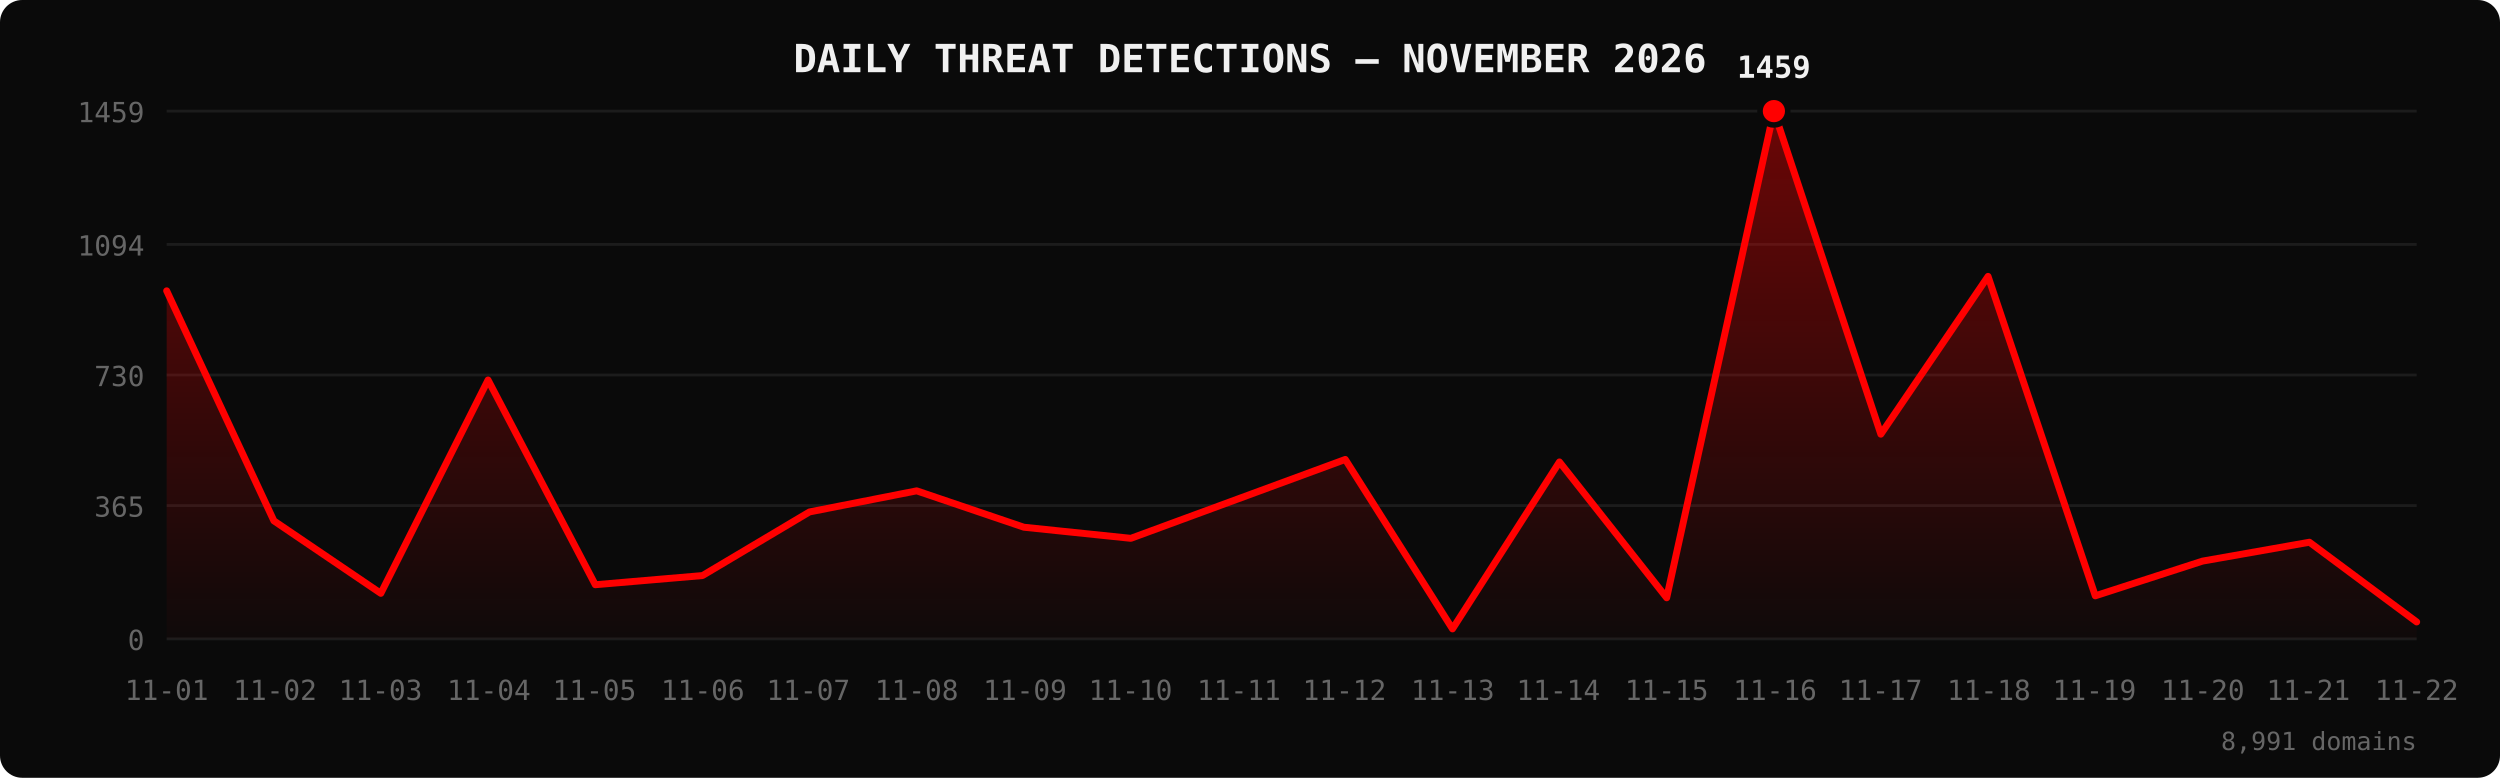
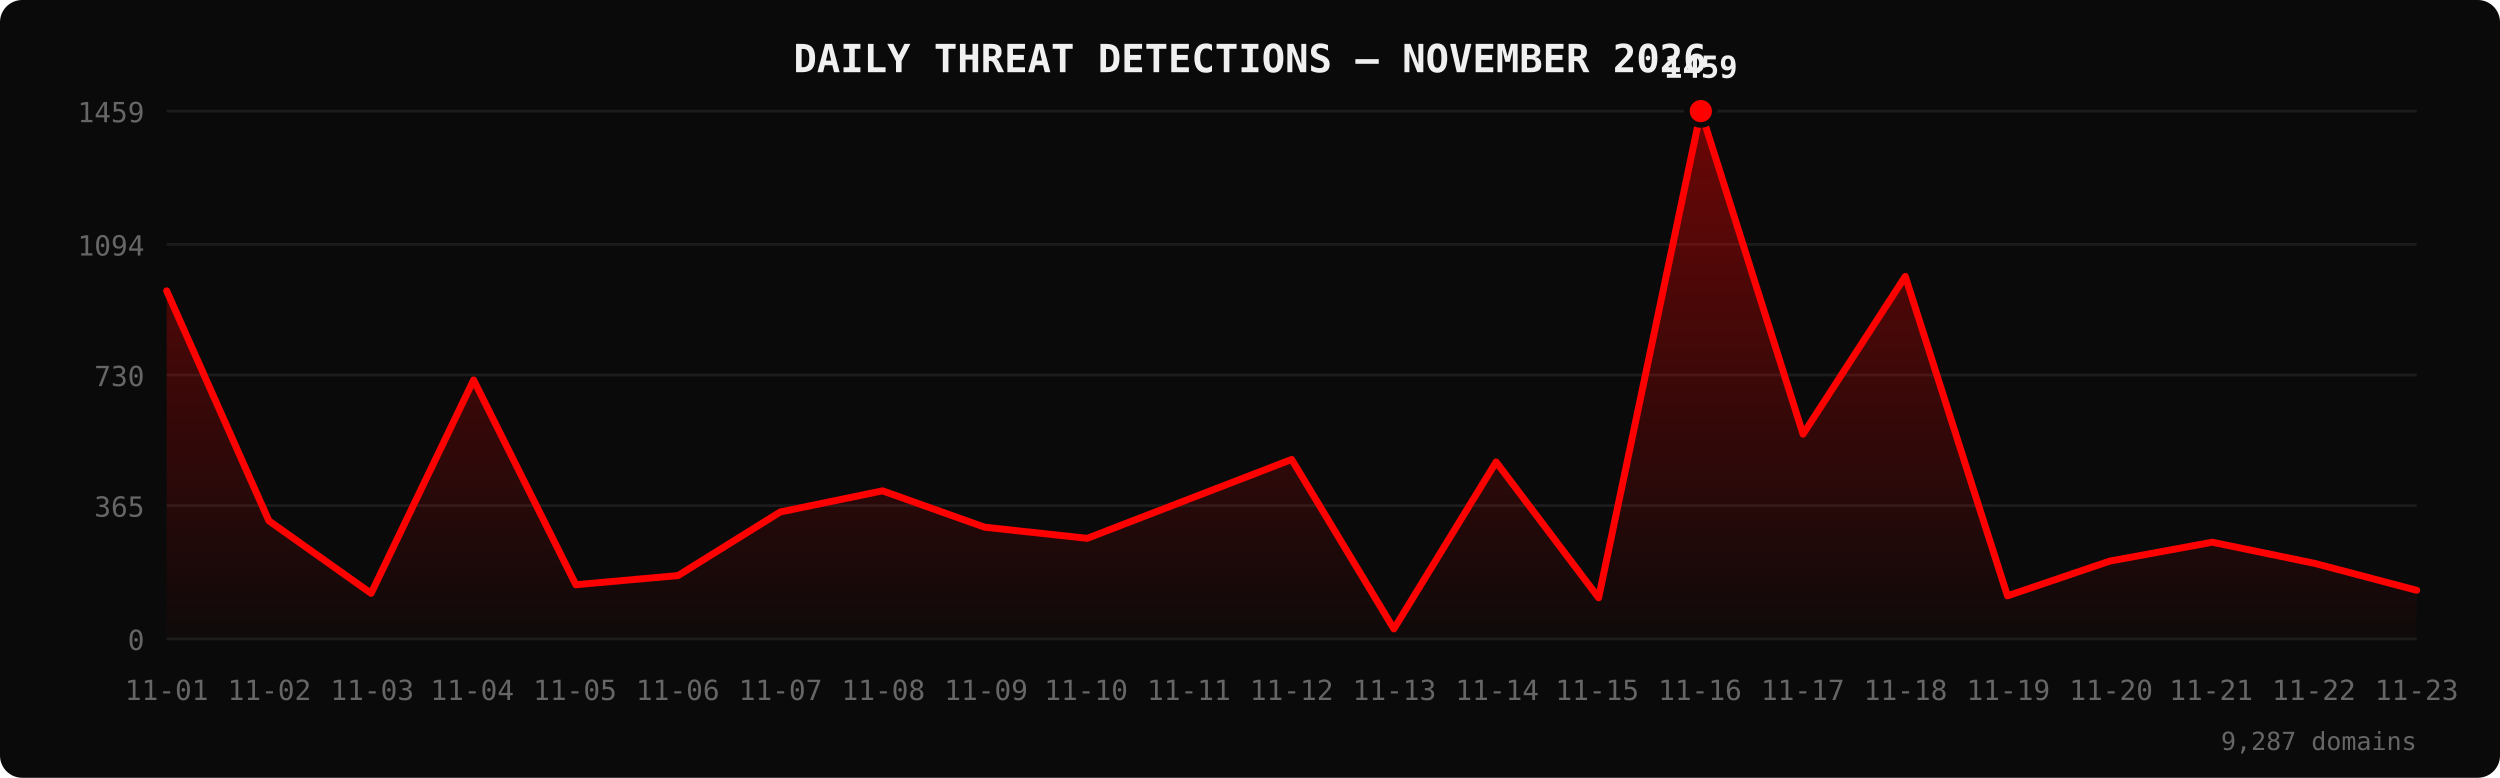
<svg xmlns="http://www.w3.org/2000/svg" width="900" height="280" viewBox="0 0 900 280">
  <rect width="900" height="280" rx="8" fill="#0A0A0A" />
  <text x="450" y="26" fill="#F0F0F0" font-size="14" text-anchor="middle" font-family="monospace" font-weight="bold">DAILY THREAT DETECTIONS — NOVEMBER 2026</text>
  <line x1="60" y1="230" x2="870" y2="230" stroke="#1C1C1C" stroke-width="1" />
  <text x="52" y="234" fill="#666" font-size="10" text-anchor="end" font-family="monospace">0</text>
  <line x1="60" y1="182" x2="870" y2="182" stroke="#1C1C1C" stroke-width="1" />
  <text x="52" y="186" fill="#666" font-size="10" text-anchor="end" font-family="monospace">365</text>
  <line x1="60" y1="135" x2="870" y2="135" stroke="#1C1C1C" stroke-width="1" />
  <text x="52" y="139" fill="#666" font-size="10" text-anchor="end" font-family="monospace">730</text>
  <line x1="60" y1="88" x2="870" y2="88" stroke="#1C1C1C" stroke-width="1" />
  <text x="52" y="92" fill="#666" font-size="10" text-anchor="end" font-family="monospace">1094</text>
  <line x1="60" y1="40" x2="870" y2="40" stroke="#1C1C1C" stroke-width="1" />
  <text x="52" y="44" fill="#666" font-size="10" text-anchor="end" font-family="monospace">1459</text>
  <defs>
    <linearGradient id="areaGrad" x1="0" y1="0" x2="0" y2="1">
      <stop offset="0%" stop-color="#FF0000" stop-opacity="0.4" />
      <stop offset="100%" stop-color="#FF0000" stop-opacity="0.02" />
    </linearGradient>
  </defs>
-   <path d="M60.0,230 L60.0,104.7 L98.6,187.5 L137.1,213.6 L175.7,136.8 L214.3,210.5 L252.9,207.2 L291.4,184.3 L330.0,176.7 L368.6,189.8 L407.1,193.8 L445.7,179.6 L484.3,165.4 L522.9,226.4 L561.4,166.3 L600.0,215.2 L638.6,40.0 L677.1,156.3 L715.7,99.5 L754.3,214.5 L792.9,202.0 L831.4,195.2 L870.0,223.9 L870.0,230 Z" fill="url(#areaGrad)" />
-   <polyline points="60.0,104.7 98.6,187.5 137.1,213.6 175.7,136.8 214.3,210.5 252.9,207.2 291.4,184.3 330.0,176.7 368.6,189.8 407.1,193.8 445.7,179.6 484.3,165.4 522.9,226.4 561.4,166.3 600.0,215.2 638.6,40.0 677.1,156.3 715.7,99.5 754.3,214.5 792.9,202.0 831.4,195.2 870.0,223.9" fill="none" stroke="#FF0000" stroke-width="2.5" stroke-linejoin="round" stroke-linecap="round" />
-   <circle cx="638.6" cy="40.0" r="5" fill="#FF0000" stroke="#0A0A0A" stroke-width="2" />
-   <text x="638.6" y="28.0" fill="#F0F0F0" font-size="11" text-anchor="middle" font-family="monospace" font-weight="bold">1459</text>
+   <path d="M60.0,230 L60.0,104.7 L96.8,187.5 L133.6,213.6 L170.5,136.8 L207.3,210.5 L244.1,207.2 L280.9,184.3 L317.7,176.7 L354.5,189.8 L391.4,193.8 L428.2,179.6 L465.0,165.4 L501.8,226.4 L538.6,166.3 L575.5,215.2 L612.3,40.0 L649.1,156.3 L685.9,99.5 L722.7,214.5 L759.5,202.0 L796.4,195.2 L833.2,202.8 L870.0,212.5 L870.0,230 Z" fill="url(#areaGrad)" />
+   <polyline points="60.0,104.7 96.8,187.5 133.6,213.6 170.5,136.8 207.3,210.5 244.1,207.2 280.9,184.3 317.7,176.7 354.5,189.8 391.4,193.8 428.2,179.6 465.0,165.4 501.8,226.4 538.6,166.3 575.5,215.2 612.3,40.0 649.1,156.3 685.9,99.5 722.7,214.5 759.5,202.0 796.4,195.2 833.2,202.8 870.0,212.5" fill="none" stroke="#FF0000" stroke-width="2.5" stroke-linejoin="round" stroke-linecap="round" />
+   <circle cx="612.3" cy="40.0" r="5" fill="#FF0000" stroke="#0A0A0A" stroke-width="2" />
+   <text x="612.3" y="28.0" fill="#F0F0F0" font-size="11" text-anchor="middle" font-family="monospace" font-weight="bold">1459</text>
  <text x="60" y="252" fill="#666" font-size="10" text-anchor="middle" font-family="monospace">11-01</text>
-   <text x="99" y="252" fill="#666" font-size="10" text-anchor="middle" font-family="monospace">11-02</text>
-   <text x="137" y="252" fill="#666" font-size="10" text-anchor="middle" font-family="monospace">11-03</text>
-   <text x="176" y="252" fill="#666" font-size="10" text-anchor="middle" font-family="monospace">11-04</text>
-   <text x="214" y="252" fill="#666" font-size="10" text-anchor="middle" font-family="monospace">11-05</text>
-   <text x="253" y="252" fill="#666" font-size="10" text-anchor="middle" font-family="monospace">11-06</text>
-   <text x="291" y="252" fill="#666" font-size="10" text-anchor="middle" font-family="monospace">11-07</text>
-   <text x="330" y="252" fill="#666" font-size="10" text-anchor="middle" font-family="monospace">11-08</text>
-   <text x="369" y="252" fill="#666" font-size="10" text-anchor="middle" font-family="monospace">11-09</text>
-   <text x="407" y="252" fill="#666" font-size="10" text-anchor="middle" font-family="monospace">11-10</text>
-   <text x="446" y="252" fill="#666" font-size="10" text-anchor="middle" font-family="monospace">11-11</text>
-   <text x="484" y="252" fill="#666" font-size="10" text-anchor="middle" font-family="monospace">11-12</text>
-   <text x="523" y="252" fill="#666" font-size="10" text-anchor="middle" font-family="monospace">11-13</text>
-   <text x="561" y="252" fill="#666" font-size="10" text-anchor="middle" font-family="monospace">11-14</text>
-   <text x="600" y="252" fill="#666" font-size="10" text-anchor="middle" font-family="monospace">11-15</text>
-   <text x="639" y="252" fill="#666" font-size="10" text-anchor="middle" font-family="monospace">11-16</text>
-   <text x="677" y="252" fill="#666" font-size="10" text-anchor="middle" font-family="monospace">11-17</text>
-   <text x="716" y="252" fill="#666" font-size="10" text-anchor="middle" font-family="monospace">11-18</text>
-   <text x="754" y="252" fill="#666" font-size="10" text-anchor="middle" font-family="monospace">11-19</text>
-   <text x="793" y="252" fill="#666" font-size="10" text-anchor="middle" font-family="monospace">11-20</text>
-   <text x="831" y="252" fill="#666" font-size="10" text-anchor="middle" font-family="monospace">11-21</text>
-   <text x="870" y="252" fill="#666" font-size="10" text-anchor="middle" font-family="monospace">11-22</text>
-   <text x="870" y="270" fill="#666" font-size="9" text-anchor="end" font-family="monospace">8,991 domains</text>
+   <text x="97" y="252" fill="#666" font-size="10" text-anchor="middle" font-family="monospace">11-02</text>
+   <text x="134" y="252" fill="#666" font-size="10" text-anchor="middle" font-family="monospace">11-03</text>
+   <text x="170" y="252" fill="#666" font-size="10" text-anchor="middle" font-family="monospace">11-04</text>
+   <text x="207" y="252" fill="#666" font-size="10" text-anchor="middle" font-family="monospace">11-05</text>
+   <text x="244" y="252" fill="#666" font-size="10" text-anchor="middle" font-family="monospace">11-06</text>
+   <text x="281" y="252" fill="#666" font-size="10" text-anchor="middle" font-family="monospace">11-07</text>
+   <text x="318" y="252" fill="#666" font-size="10" text-anchor="middle" font-family="monospace">11-08</text>
+   <text x="355" y="252" fill="#666" font-size="10" text-anchor="middle" font-family="monospace">11-09</text>
+   <text x="391" y="252" fill="#666" font-size="10" text-anchor="middle" font-family="monospace">11-10</text>
+   <text x="428" y="252" fill="#666" font-size="10" text-anchor="middle" font-family="monospace">11-11</text>
+   <text x="465" y="252" fill="#666" font-size="10" text-anchor="middle" font-family="monospace">11-12</text>
+   <text x="502" y="252" fill="#666" font-size="10" text-anchor="middle" font-family="monospace">11-13</text>
+   <text x="539" y="252" fill="#666" font-size="10" text-anchor="middle" font-family="monospace">11-14</text>
+   <text x="575" y="252" fill="#666" font-size="10" text-anchor="middle" font-family="monospace">11-15</text>
+   <text x="612" y="252" fill="#666" font-size="10" text-anchor="middle" font-family="monospace">11-16</text>
+   <text x="649" y="252" fill="#666" font-size="10" text-anchor="middle" font-family="monospace">11-17</text>
+   <text x="686" y="252" fill="#666" font-size="10" text-anchor="middle" font-family="monospace">11-18</text>
+   <text x="723" y="252" fill="#666" font-size="10" text-anchor="middle" font-family="monospace">11-19</text>
+   <text x="760" y="252" fill="#666" font-size="10" text-anchor="middle" font-family="monospace">11-20</text>
+   <text x="796" y="252" fill="#666" font-size="10" text-anchor="middle" font-family="monospace">11-21</text>
+   <text x="833" y="252" fill="#666" font-size="10" text-anchor="middle" font-family="monospace">11-22</text>
+   <text x="870" y="252" fill="#666" font-size="10" text-anchor="middle" font-family="monospace">11-23</text>
+   <text x="870" y="270" fill="#666" font-size="9" text-anchor="end" font-family="monospace">9,287 domains</text>
</svg>
